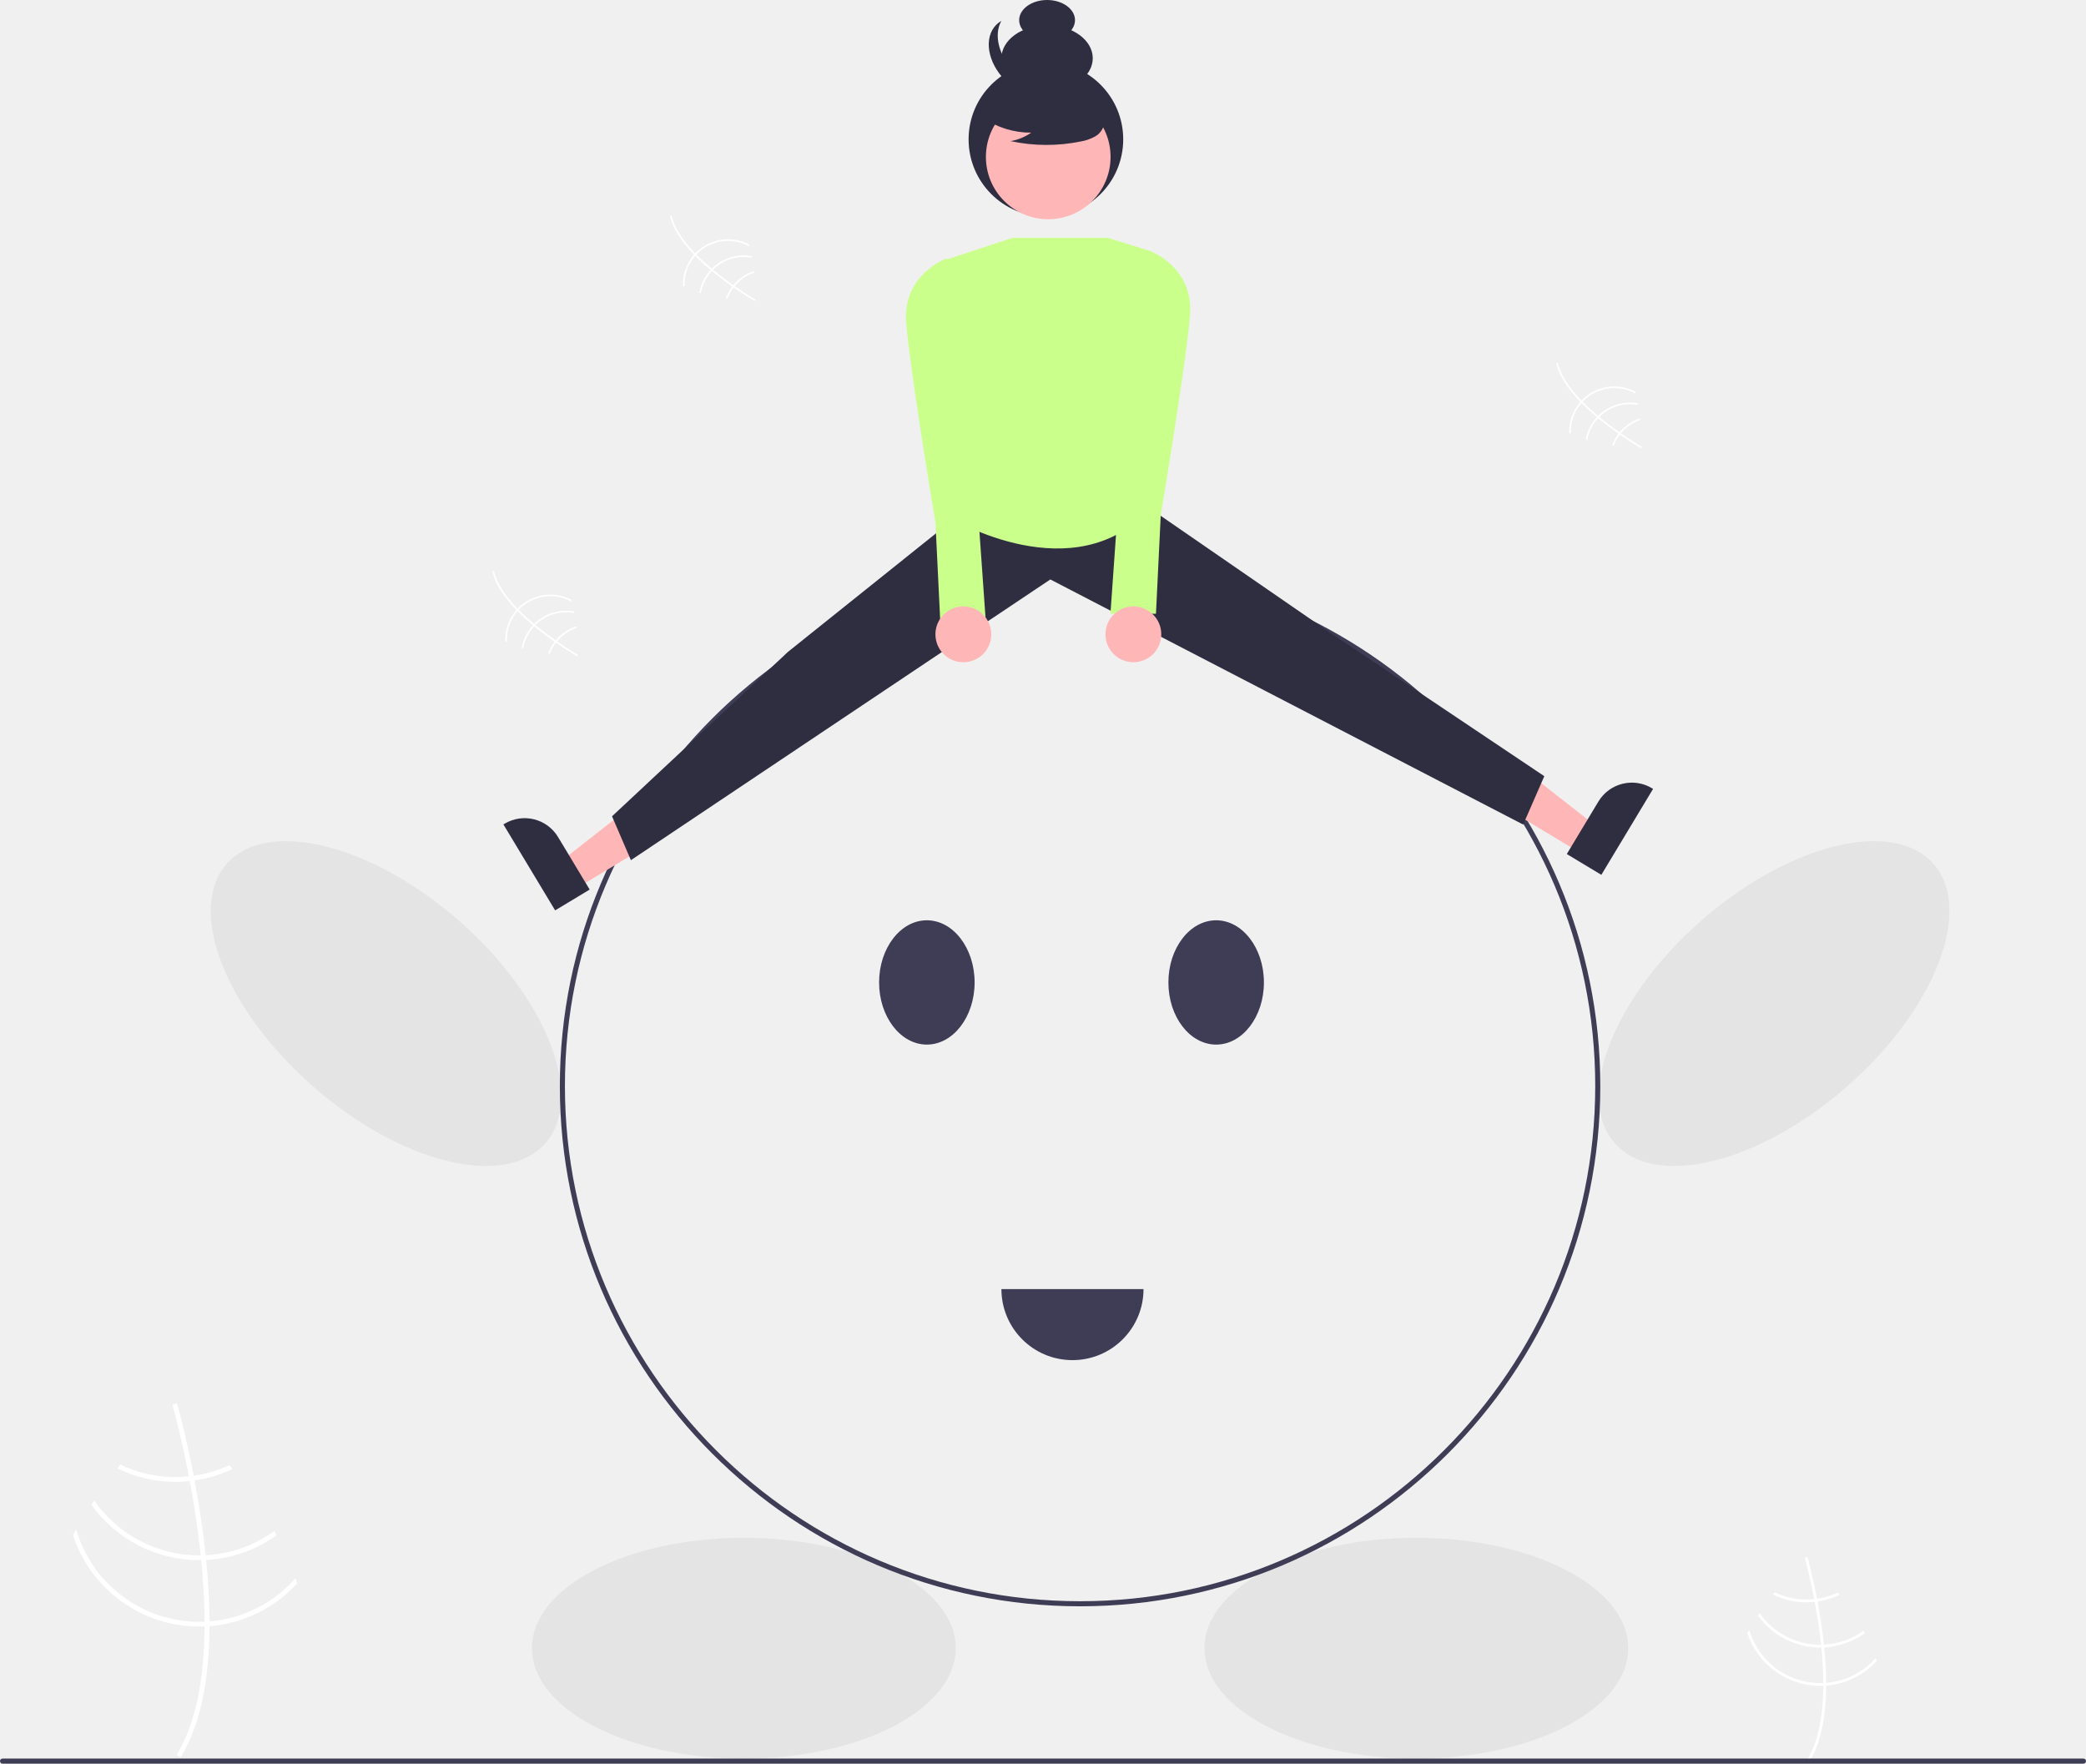
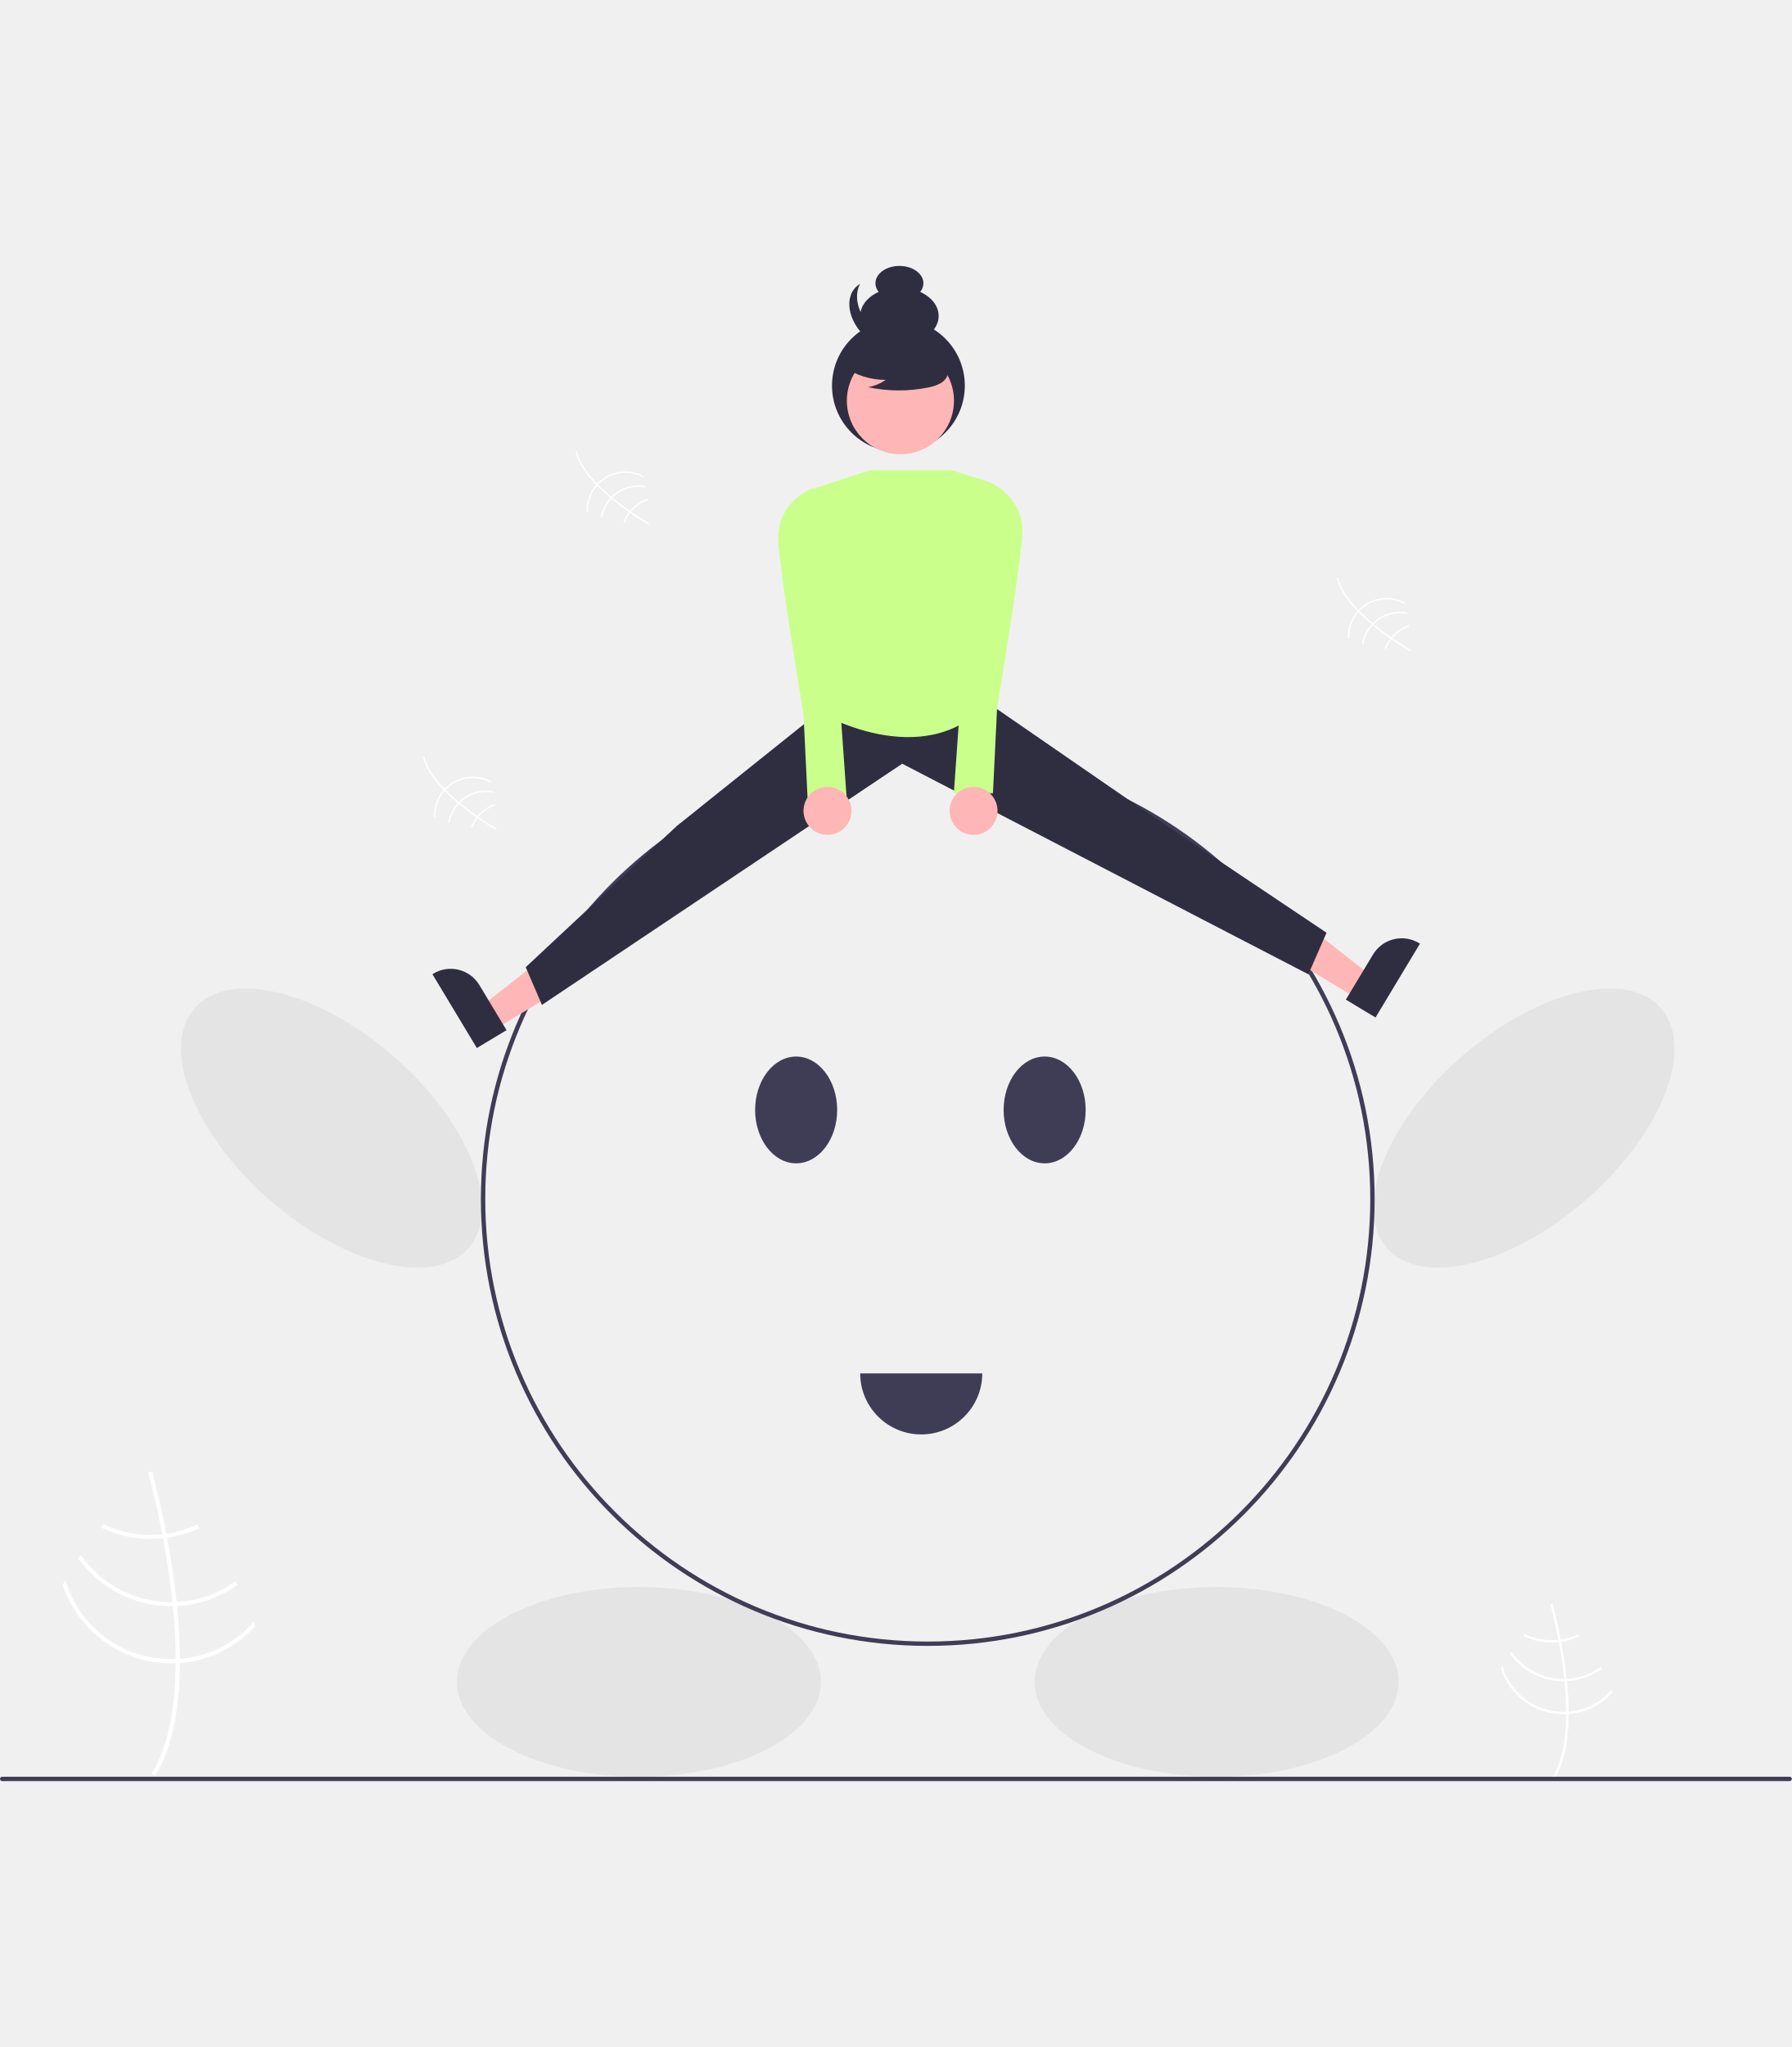
- <svg xmlns="http://www.w3.org/2000/svg" data-name="Layer 1" width="822" height="694.944" viewBox="0 0 822 694.944">
+ <svg xmlns="http://www.w3.org/2000/svg" data-name="Layer 1" width="613.353" height="700.561" viewBox="0 0 822 694.944">
  <path d="M925.99,752.226l-13.824,12.727,10.986-18.434c-8.656-15.696-22.812-29.262-22.812-29.262s-29.369,28.138-29.369,50.256,13.149,29.841,29.369,29.841c16.22,0,29.369-7.723,29.369-29.841A38.8,38.8,0,0,0,925.99,752.226Z" transform="translate(-189 -102.5278)" fill="#f0f0f0" />
  <path d="M908.61,765.641v1.09c-.065,12.673-2.202,22.561-6.396,29.523-.059.103-.124.2-.184.302l-.47-.286-.448-.281c4.652-7.518,6.299-18.146,6.358-29.199.005-.356.011-.718.005-1.079-.016-4.679-.302-9.413-.761-14.011-.032-.356-.07-.718-.108-1.079-.637-6.067-1.554-11.863-2.494-16.899-.065-.356-.135-.712-.205-1.063-1.625-8.517-3.282-14.686-3.659-16.051-.043-.167-.07-.259-.076-.281l.513-.146.005-.005.518-.146c.005.022.097.329.248.901.578,2.137,2.078,7.939,3.551,15.593.065.345.135.702.2,1.058.766,4.086,1.517,8.652,2.11,13.445q.227,1.805.405,3.562c.043.362.081.723.113,1.079Q908.583,759.124,908.61,765.641Z" transform="translate(-189 -102.5278)" fill="#fff" />
  <path d="M905.01,732.524c-.362.049-.729.097-1.101.135a29.775,29.775,0,0,1-3.044.157,28.964,28.964,0,0,1-12.522-2.828c-.227.286-.453.572-.685.864a30.036,30.036,0,0,0,13.207,3.044,30.808,30.808,0,0,0,3.249-.173c.367-.038.734-.086,1.096-.14a29.784,29.784,0,0,0,8.609-2.607q-.348-.445-.68-.874A28.865,28.865,0,0,1,905.01,732.524Z" transform="translate(-189 -102.5278)" fill="#fff" />
  <path d="M907.725,750.588q-.559.032-1.117.032c-.113.005-.232.005-.345.005a29.117,29.117,0,0,1-23.899-12.484c-.216.318-.432.637-.642.961a30.198,30.198,0,0,0,24.541,12.603c.151,0,.302,0,.453-.005.378-.005.75-.016,1.123-.032a30.039,30.039,0,0,0,16.003-5.613c-.173-.318-.345-.637-.524-.955A28.917,28.917,0,0,1,907.725,750.588Z" transform="translate(-189 -102.5278)" fill="#fff" />
  <path d="M908.61,765.641c-.378.032-.756.054-1.133.07-.405.016-.81.027-1.214.027a29.196,29.196,0,0,1-27.99-21.006c-.243.437-.486.869-.718,1.306a30.265,30.265,0,0,0,28.708,20.779c.405,0,.81-.005,1.209-.027.383-.011.761-.032,1.139-.059a30.177,30.177,0,0,0,19.916-9.72c-.113-.399-.243-.793-.372-1.193A29.102,29.102,0,0,1,908.61,765.641Z" transform="translate(-189 -102.5278)" fill="#fff" />
  <path d="M810.392,274.115l.58-11.034,2.96,12.267c10.092,3.041,21.622,2.924,21.622,2.924s.779-23.905-8.314-33.204-17.797-7.14-24.617-.472c-6.819,6.669-9.173,15.322-.079,24.621A22.816,22.816,0,0,0,810.392,274.115Z" transform="translate(-189 -102.5278)" fill="#f0f0f0" />
  <path d="M812.183,261.329l-.448-.458c-5.183-5.355-8.35-10.391-9.449-15.042-.017-.068-.03-.135-.047-.203l.315-.073.304-.066c1.135,5.074,4.812,10.219,9.332,14.89.144.152.291.306.442.456,1.931,1.961,3.997,3.833,6.08,5.578.16.136.325.273.489.409,2.762,2.289,5.531,4.349,7.996,6.08.174.123.35.244.523.363,4.185,2.913,7.418,4.825,8.138,5.244.087.053.136.08.147.087l-.156.272,0,.004-.158.274c-.011-.007-.176-.098-.475-.277-1.122-.661-4.138-2.484-7.904-5.096-.169-.119-.345-.24-.519-.363-2.002-1.403-4.195-3.014-6.415-4.785q-.838-.666-1.635-1.331c-.167-.134-.331-.271-.491-.407Q814.874,264.058,812.183,261.329Z" transform="translate(-189 -102.5278)" fill="#fff" />
  <path d="M827.312,273.773c.132-.169.266-.34.407-.509a17.509,17.509,0,0,1,1.215-1.317,17.032,17.032,0,0,1,6.427-3.959c-.022-.213-.045-.427-.067-.645a17.663,17.663,0,0,0-6.804,4.15,18.117,18.117,0,0,0-1.295,1.408c-.139.167-.273.338-.403.509a17.514,17.514,0,0,0-2.548,4.635q.329.044.645.088A16.973,16.973,0,0,1,827.312,273.773Z" transform="translate(-189 -102.5278)" fill="#fff" />
  <path d="M818.744,267.294q.222-.243.456-.473c.045-.049.095-.098.143-.144A17.122,17.122,0,0,1,834.524,262.1c-.04-.223-.08-.445-.125-.668a17.758,17.758,0,0,0-15.499,4.791c-.064.062-.127.124-.188.189-.157.158-.309.315-.459.475a17.664,17.664,0,0,0-4.42,8.939c.204.063.407.126.613.186A17.005,17.005,0,0,1,818.744,267.294Z" transform="translate(-189 -102.5278)" fill="#fff" />
  <path d="M812.183,261.329c.146-.169.295-.333.448-.495.164-.173.329-.344.499-.511a17.169,17.169,0,0,1,20.405-2.676c-.078-.284-.153-.565-.235-.844a17.797,17.797,0,0,0-20.613,3.066c-.17.166-.338.335-.497.508-.157.162-.307.327-.454.493a17.745,17.745,0,0,0-4.377,12.275c.212.121.428.234.647.348A17.113,17.113,0,0,1,812.183,261.329Z" transform="translate(-189 -102.5278)" fill="#fff" />
  <path d="M391.153,356.115l.58-11.034,2.96,12.267c10.092,3.041,21.622,2.924,21.622,2.924s.779-23.905-8.314-33.204-17.797-7.14-24.617-.472c-6.819,6.669-9.173,15.322-.079,24.621A22.816,22.816,0,0,0,391.153,356.115Z" transform="translate(-189 -102.5278)" fill="#f0f0f0" />
  <path d="M392.944,343.329l-.448-.458c-5.183-5.355-8.35-10.391-9.449-15.042-.017-.068-.03-.135-.047-.203l.315-.073.304-.066c1.135,5.074,4.812,10.219,9.332,14.89.144.152.291.306.442.456,1.931,1.961,3.997,3.833,6.08,5.578.16.136.325.273.489.409,2.762,2.289,5.531,4.349,7.996,6.08.174.123.35.244.523.363,4.185,2.913,7.418,4.825,8.138,5.244.087.053.136.08.147.087l-.156.272,0,.004-.158.274c-.011-.007-.176-.098-.475-.277-1.122-.661-4.138-2.484-7.904-5.096-.169-.119-.345-.24-.519-.363-2.002-1.403-4.195-3.014-6.415-4.785q-.838-.666-1.635-1.331c-.167-.134-.331-.271-.491-.407Q395.635,346.058,392.944,343.329Z" transform="translate(-189 -102.5278)" fill="#fff" />
  <path d="M408.073,355.773c.132-.169.266-.34.407-.509a17.509,17.509,0,0,1,1.215-1.317,17.032,17.032,0,0,1,6.427-3.959c-.022-.213-.045-.427-.067-.645a17.663,17.663,0,0,0-6.804,4.15,18.117,18.117,0,0,0-1.295,1.408c-.139.167-.273.338-.403.509a17.514,17.514,0,0,0-2.548,4.635q.329.044.645.088A16.973,16.973,0,0,1,408.073,355.773Z" transform="translate(-189 -102.5278)" fill="#fff" />
  <path d="M399.505,349.294q.222-.243.456-.473c.045-.049.095-.098.143-.144A17.122,17.122,0,0,1,415.285,344.1c-.04-.223-.08-.445-.125-.668a17.758,17.758,0,0,0-15.499,4.791c-.064.062-.127.124-.188.189-.157.158-.309.315-.459.475a17.664,17.664,0,0,0-4.42,8.939c.204.063.407.126.613.186A17.005,17.005,0,0,1,399.505,349.294Z" transform="translate(-189 -102.5278)" fill="#fff" />
  <path d="M392.944,343.329c.146-.169.295-.333.448-.495.164-.173.329-.344.499-.511a17.169,17.169,0,0,1,20.405-2.676c-.078-.284-.153-.565-.235-.844a17.797,17.797,0,0,0-20.613,3.066c-.17.166-.338.335-.497.508-.157.162-.307.327-.454.493a17.745,17.745,0,0,0-4.377,12.275c.212.121.428.234.647.348A17.113,17.113,0,0,1,392.944,343.329Z" transform="translate(-189 -102.5278)" fill="#fff" />
  <path d="M461.153,216.115l.58-11.034,2.96,12.267c10.092,3.041,21.622,2.924,21.622,2.924s.779-23.905-8.314-33.204-17.797-7.14-24.617-.472c-6.819,6.669-9.173,15.322-.079,24.621A22.816,22.816,0,0,0,461.153,216.115Z" transform="translate(-189 -102.5278)" fill="#f0f0f0" />
  <path d="M462.944,203.329l-.448-.458c-5.183-5.355-8.35-10.391-9.449-15.042-.017-.068-.03-.135-.047-.203l.315-.073.304-.066c1.135,5.074,4.812,10.219,9.332,14.89.144.152.291.306.442.456,1.931,1.961,3.997,3.833,6.08,5.578.16.136.325.273.489.409,2.762,2.289,5.531,4.349,7.996,6.08.174.123.35.244.523.363,4.185,2.913,7.418,4.825,8.138,5.244.087.053.136.08.147.087l-.156.272,0,.004-.158.274c-.011-.007-.176-.098-.475-.277-1.122-.661-4.138-2.484-7.904-5.096-.169-.119-.345-.24-.519-.363-2.002-1.403-4.195-3.014-6.415-4.785q-.838-.666-1.635-1.331c-.167-.134-.331-.271-.491-.407Q465.635,206.058,462.944,203.329Z" transform="translate(-189 -102.5278)" fill="#fff" />
  <path d="M478.073,215.773c.132-.169.266-.34.407-.509a17.509,17.509,0,0,1,1.215-1.317,17.032,17.032,0,0,1,6.427-3.959c-.022-.213-.045-.427-.067-.645a17.663,17.663,0,0,0-6.804,4.15,18.117,18.117,0,0,0-1.295,1.408c-.139.167-.273.338-.403.509a17.514,17.514,0,0,0-2.548,4.635q.329.044.645.088A16.973,16.973,0,0,1,478.073,215.773Z" transform="translate(-189 -102.5278)" fill="#fff" />
  <path d="M469.505,209.294q.222-.243.456-.473c.045-.049.095-.098.143-.144a17.122,17.122,0,0,1,15.181-4.577c-.04-.223-.08-.445-.125-.668a17.758,17.758,0,0,0-15.499,4.791c-.064.062-.127.124-.188.189-.157.158-.309.315-.459.475a17.664,17.664,0,0,0-4.42,8.939c.204.063.407.126.613.186A17.005,17.005,0,0,1,469.505,209.294Z" transform="translate(-189 -102.5278)" fill="#fff" />
  <path d="M462.944,203.329c.146-.169.295-.333.448-.495.164-.173.329-.344.499-.511a17.169,17.169,0,0,1,20.405-2.676c-.078-.284-.153-.565-.235-.844a17.797,17.797,0,0,0-20.613,3.066c-.17.166-.338.335-.497.508-.157.162-.307.327-.454.493a17.745,17.745,0,0,0-4.377,12.275c.212.121.428.234.647.348A17.113,17.113,0,0,1,462.944,203.329Z" transform="translate(-189 -102.5278)" fill="#fff" />
  <path d="M301.674,718.176l-23.948,22.047,19.032-31.935C281.763,681.097,257.24,657.597,257.24,657.597S206.362,706.342,206.362,744.658s22.779,51.695,50.878,51.695c28.099,0,50.877-13.379,50.877-51.695C308.117,736.13,305.593,727.085,301.674,718.176Z" transform="translate(-189 -102.5278)" fill="#f0f0f0" />
  <path d="M271.567,741.417v1.889c-.112,21.954-3.815,39.083-11.08,51.144-.103.178-.215.346-.318.524l-.813-.496-.776-.486c8.06-13.024,10.911-31.434,11.014-50.583.009-.617.019-1.244.009-1.87-.028-8.106-.524-16.306-1.318-24.272-.056-.617-.122-1.244-.187-1.87-1.103-10.509-2.693-20.551-4.32-29.275-.112-.617-.234-1.234-.355-1.842-2.814-14.754-5.685-25.441-6.339-27.807-.075-.29-.122-.449-.131-.486l.888-.252.009-.009.898-.252c.009.037.168.57.43,1.561,1,3.703,3.6,13.754,6.152,27.012.112.598.234,1.216.346,1.833,1.328,7.078,2.627,14.988,3.656,23.291q.393,3.128.701,6.171c.075.626.14,1.253.196,1.87Q271.52,730.127,271.567,741.417Z" transform="translate(-189 -102.5278)" fill="#fff" />
  <path d="M265.33,684.046c-.626.084-1.262.168-1.907.234a51.581,51.581,0,0,1-5.273.271,50.175,50.175,0,0,1-21.692-4.899c-.393.496-.785.991-1.187,1.496a52.033,52.033,0,0,0,22.879,5.273,53.371,53.371,0,0,0,5.629-.299c.636-.065,1.272-.15,1.898-.243a51.595,51.595,0,0,0,14.913-4.516q-.603-.771-1.178-1.515A50.003,50.003,0,0,1,265.33,684.046Z" transform="translate(-189 -102.5278)" fill="#fff" />
  <path d="M270.033,715.34q-.968.056-1.935.056c-.196.009-.402.009-.598.009a50.441,50.441,0,0,1-41.402-21.626c-.374.552-.748,1.103-1.113,1.664a52.314,52.314,0,0,0,42.514,21.832c.262,0,.524,0,.785-.009.654-.009,1.3-.028,1.945-.056a52.038,52.038,0,0,0,27.723-9.724c-.299-.552-.598-1.103-.907-1.655A50.095,50.095,0,0,1,270.033,715.34Z" transform="translate(-189 -102.5278)" fill="#fff" />
  <path d="M271.567,741.417c-.654.056-1.309.093-1.963.122-.701.028-1.402.047-2.104.047a50.578,50.578,0,0,1-48.489-36.39c-.421.757-.842,1.505-1.244,2.263a52.43,52.43,0,0,0,49.732,35.997c.701,0,1.402-.009,2.094-.047.664-.019,1.318-.056,1.973-.103A52.276,52.276,0,0,0,306.068,726.466c-.196-.692-.421-1.374-.645-2.066A50.415,50.415,0,0,1,271.567,741.417Z" transform="translate(-189 -102.5278)" fill="#fff" />
  <ellipse cx="888.11" cy="497.972" rx="83.5" ry="43.5" transform="translate(-297.1753 605.519) rotate(-41.18662)" fill="#e4e4e4" />
  <ellipse cx="341.11" cy="497.972" rx="43.5" ry="83.5" transform="translate(-447.2738 324.2317) rotate(-48.81338)" fill="#e4e4e4" />
  <ellipse cx="293.11" cy="649.444" rx="83.5" ry="43.5" fill="#e4e4e4" />
  <ellipse cx="558.11" cy="649.444" rx="83.5" ry="43.5" fill="#e4e4e4" />
  <path d="M614.61,735.472c-113.037,0-205-91.962-205-205s91.963-205,205-205,205,91.962,205,205S727.648,735.472,614.61,735.472Zm0-408c-111.935,0-203,91.065-203,203s91.065,203,203,203,203-91.065,203-203S726.545,327.472,614.61,327.472Z" transform="translate(-189 -102.5278)" fill="#3f3d56" />
  <path d="M564.637,667.013A180.457,180.457,0,0,1,446.457,460.69,180.427,180.427,0,1,0,784.736,577.058,180.457,180.457,0,0,1,564.637,667.013Z" transform="translate(-189 -102.5278)" fill="#f0f0f0" />
  <path d="M554.232,514.135c-10.377,0-18.82-10.986-18.82-24.49s8.443-24.49,18.82-24.49,18.82,10.986,18.82,24.49S564.61,514.135,554.232,514.135Z" transform="translate(-189 -102.5278)" fill="#3f3d56" />
  <path d="M668.232,514.135c-10.377,0-18.82-10.986-18.82-24.49s8.443-24.49,18.82-24.49,18.82,10.986,18.82,24.49S678.61,514.135,668.232,514.135Z" transform="translate(-189 -102.5278)" fill="#3f3d56" />
  <ellipse cx="412.61" cy="22.944" rx="18" ry="13" fill="#2f2e41" />
  <ellipse cx="412.61" cy="7.944" rx="11" ry="7.944" fill="#2f2e41" />
  <path d="M588.666,130.667c-6.192-6.192-8.151-14.54-5.063-19.912a9.579,9.579,0,0,0-2.008,1.527c-5.077,5.077-3.494,14.891,3.536,21.92,7.03,7.03,16.843,8.612,21.92,3.536a9.578,9.578,0,0,0,1.527-2.008C603.205,138.818,594.857,136.858,588.666,130.667Z" transform="translate(-189 -102.5278)" fill="#2f2e41" />
  <polygon points="227.324 349.912 221.002 339.408 258.508 310.023 267.839 325.525 227.324 349.912" fill="#ffb6b6" />
  <path d="M407.755,461.247l-20.386-33.869.428-.258a15.387,15.387,0,0,1,21.118,5.247l.001.001,12.451,20.686Z" transform="translate(-189 -102.5278)" fill="#2f2e41" />
  <polygon points="622.45 335.912 628.772 325.408 591.266 296.023 581.935 311.525 622.45 335.912" fill="#ffb6b6" />
  <path d="M806.407,439.055l12.451-20.686.001-.001a15.387,15.387,0,0,1,21.117-5.247l.428.258-20.386,33.869Z" transform="translate(-189 -102.5278)" fill="#2f2e41" />
  <polygon points="377.331 195.734 374.943 205.27 310.513 256.849 241.173 321.65 248.61 338.944 413.887 228.325 600.218 324.911 608.543 305.846 523.513 248.849 453.194 200.357 377.331 195.734" fill="#2f2e41" />
  <path d="M588.026,196.236l-27.848,9.137,3.765,101.441s48.432,29.079,78.251-3.929V201.422L625.564,196.236Z" transform="translate(-189 -102.5278)" fill="#cbff8c" />
  <path d="M636.013,208.396l6.181-6.974s17.185,6.277,15.752,25.116-11.533,78.756-11.533,78.756l-1.9,39.083h-17.94l7.15-101.073Z" transform="translate(-189 -102.5278)" fill="#cbff8c" />
  <path d="M568.013,211.396l-6.181-6.974s-17.185,6.277-15.752,25.116,11.533,78.756,11.533,78.756l1.9,39.083h17.94l-7.15-101.073Z" transform="translate(-189 -102.5278)" fill="#cbff8c" />
  <circle cx="379.61" cy="249.944" r="11" fill="#ffb6b6" />
  <circle cx="446.61" cy="249.944" r="11" fill="#ffb6b6" />
  <circle cx="412.146" cy="54.915" r="30.464" fill="#2f2e41" />
  <circle cx="413.064" cy="61.823" r="24.561" fill="#ffb6b6" />
  <path d="M576.256,148.902a33.405,33.405,0,0,0,19.091,5.9,20.471,20.471,0,0,1-8.114,3.338,67.359,67.359,0,0,0,27.514.155,17.807,17.807,0,0,0,5.76-1.978,7.289,7.289,0,0,0,3.555-4.755c.604-3.449-2.083-6.582-4.876-8.693a35.967,35.967,0,0,0-30.224-6.04c-3.376.873-6.759,2.347-8.951,5.059s-2.843,6.891-.753,9.684Z" transform="translate(-189 -102.5278)" fill="#2f2e41" />
  <path d="M1010,797.472H190a1,1,0,0,1,0-2h820a1,1,0,0,1,0,2Z" transform="translate(-189 -102.5278)" fill="#3f3d56" />
  <path d="M583.61,610.472a28,28,0,1,0,56,0Z" transform="translate(-189 -102.5278)" fill="#3f3d56" />
  <circle cx="525.732" cy="448.944" r="24" fill="#f0f0f0" />
  <circle cx="318.732" cy="448.944" r="24" fill="#f0f0f0" />
</svg>
